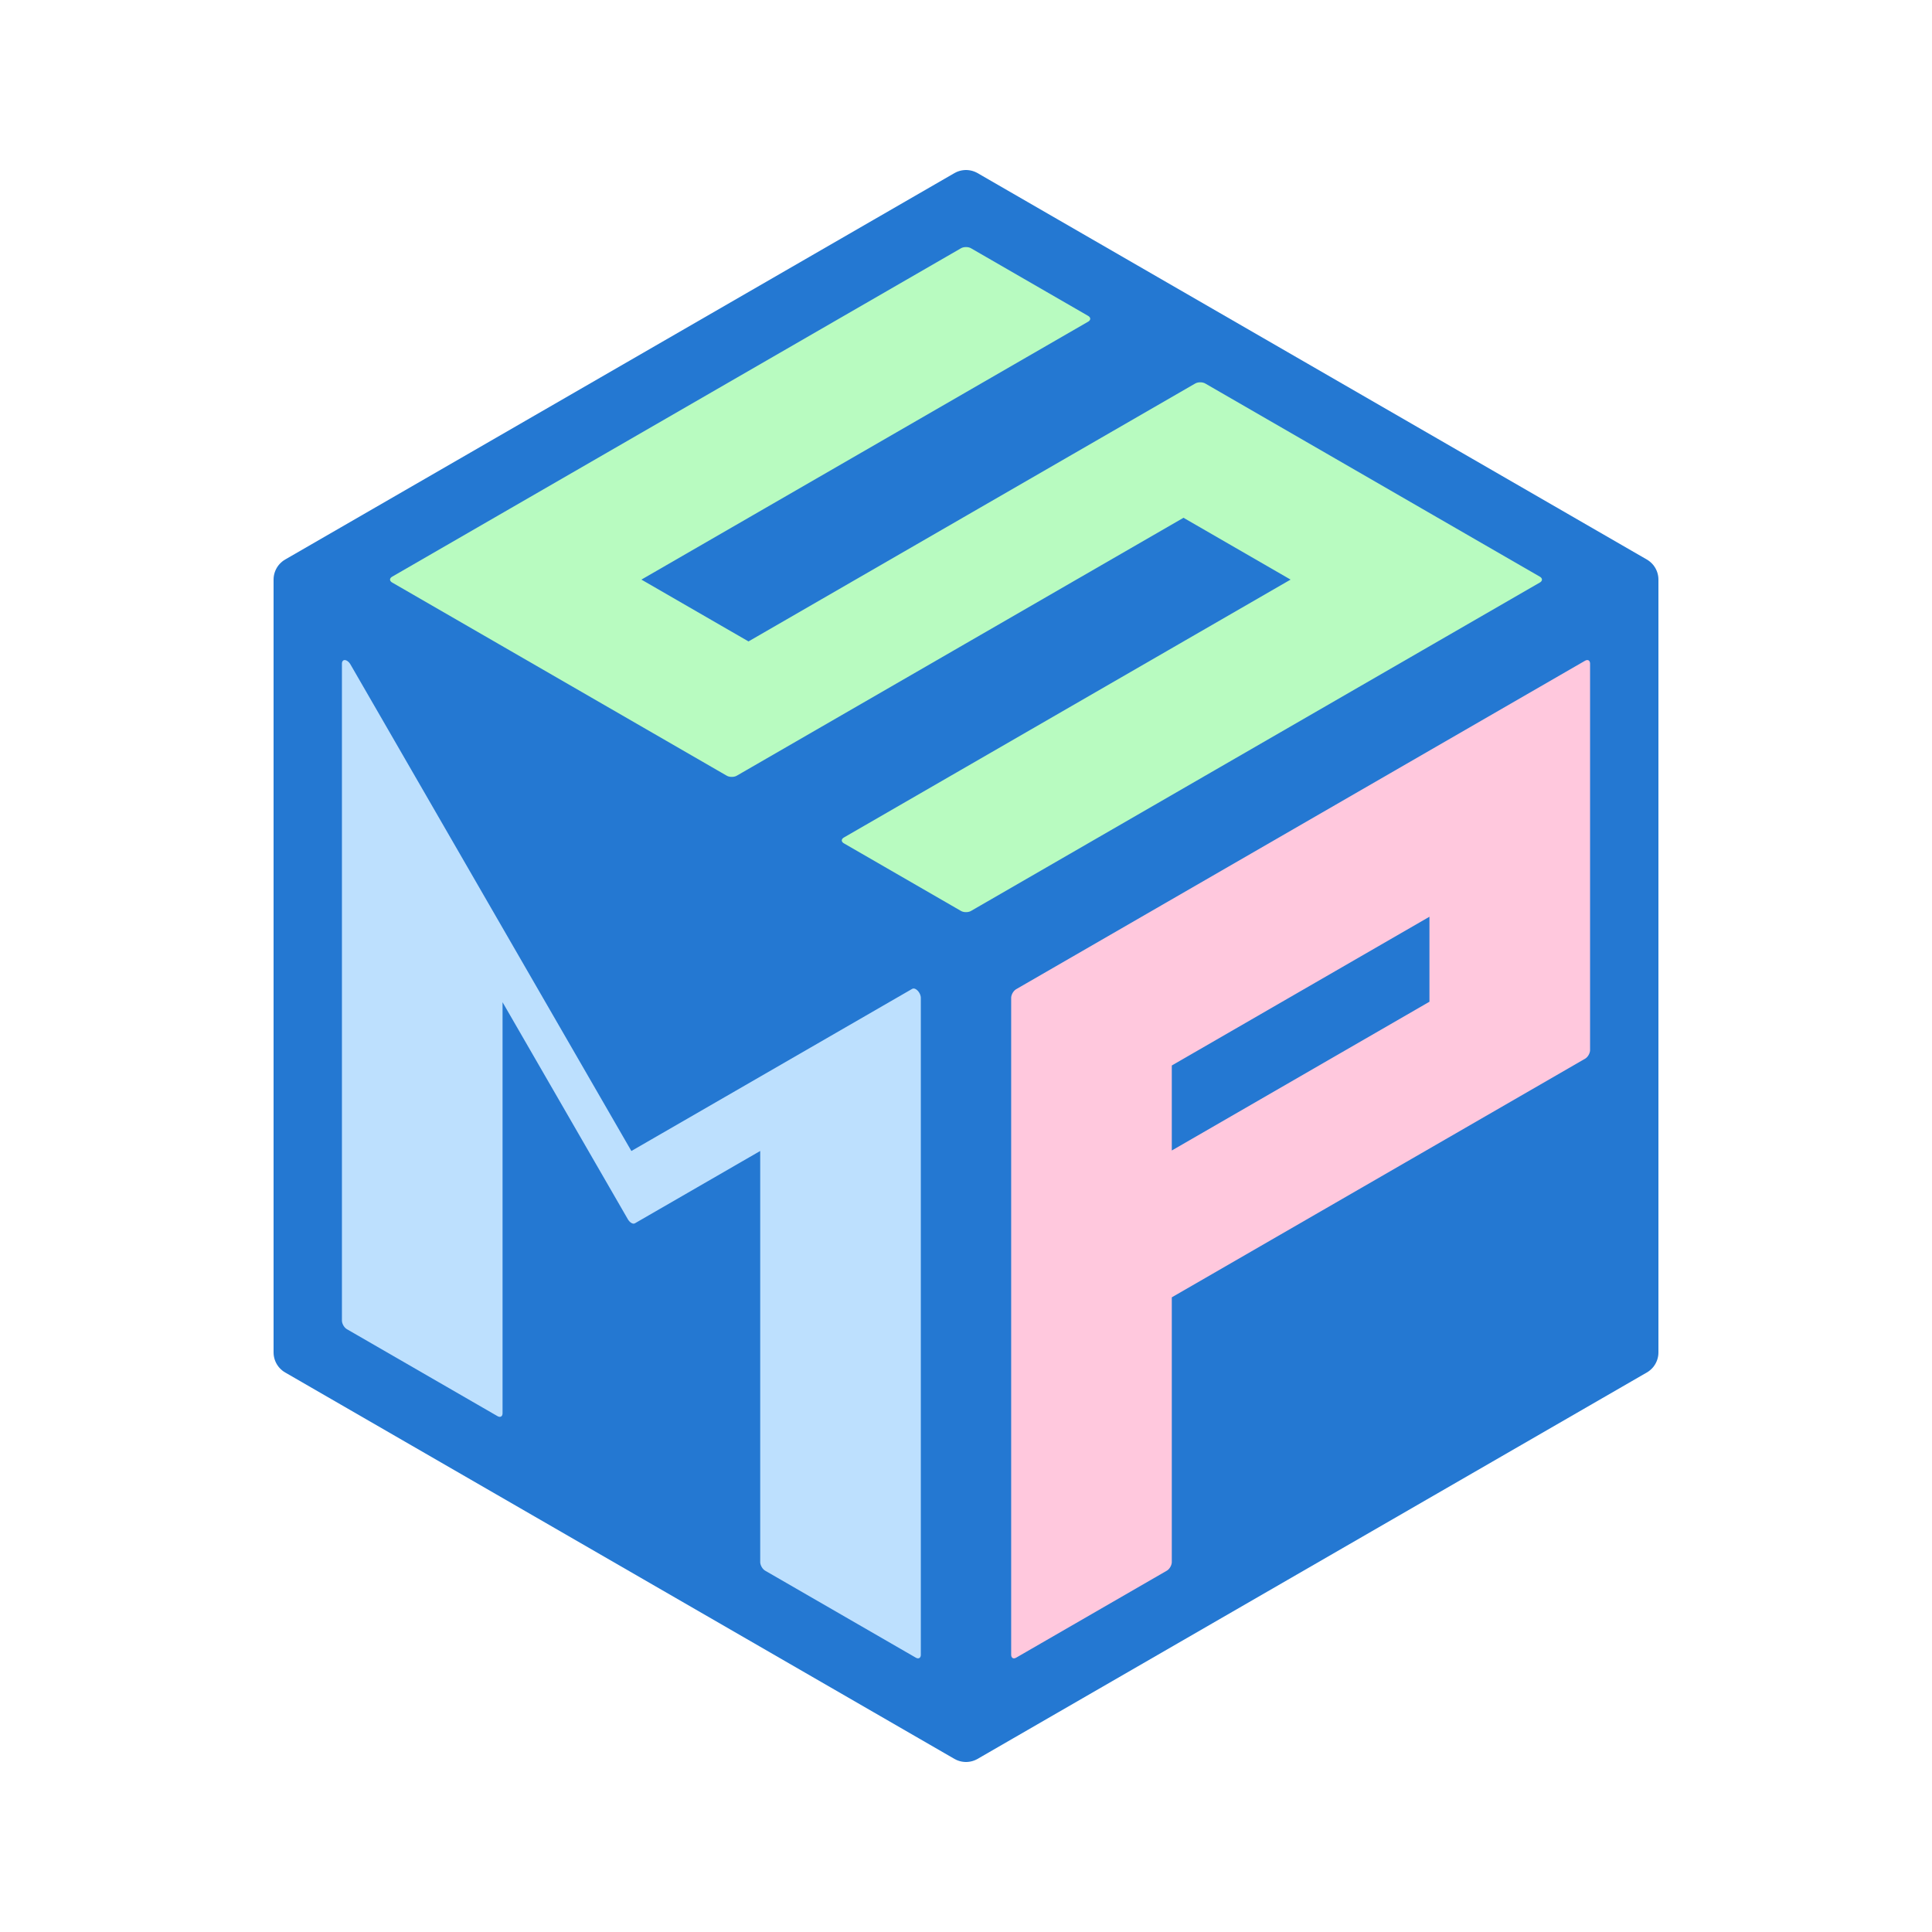
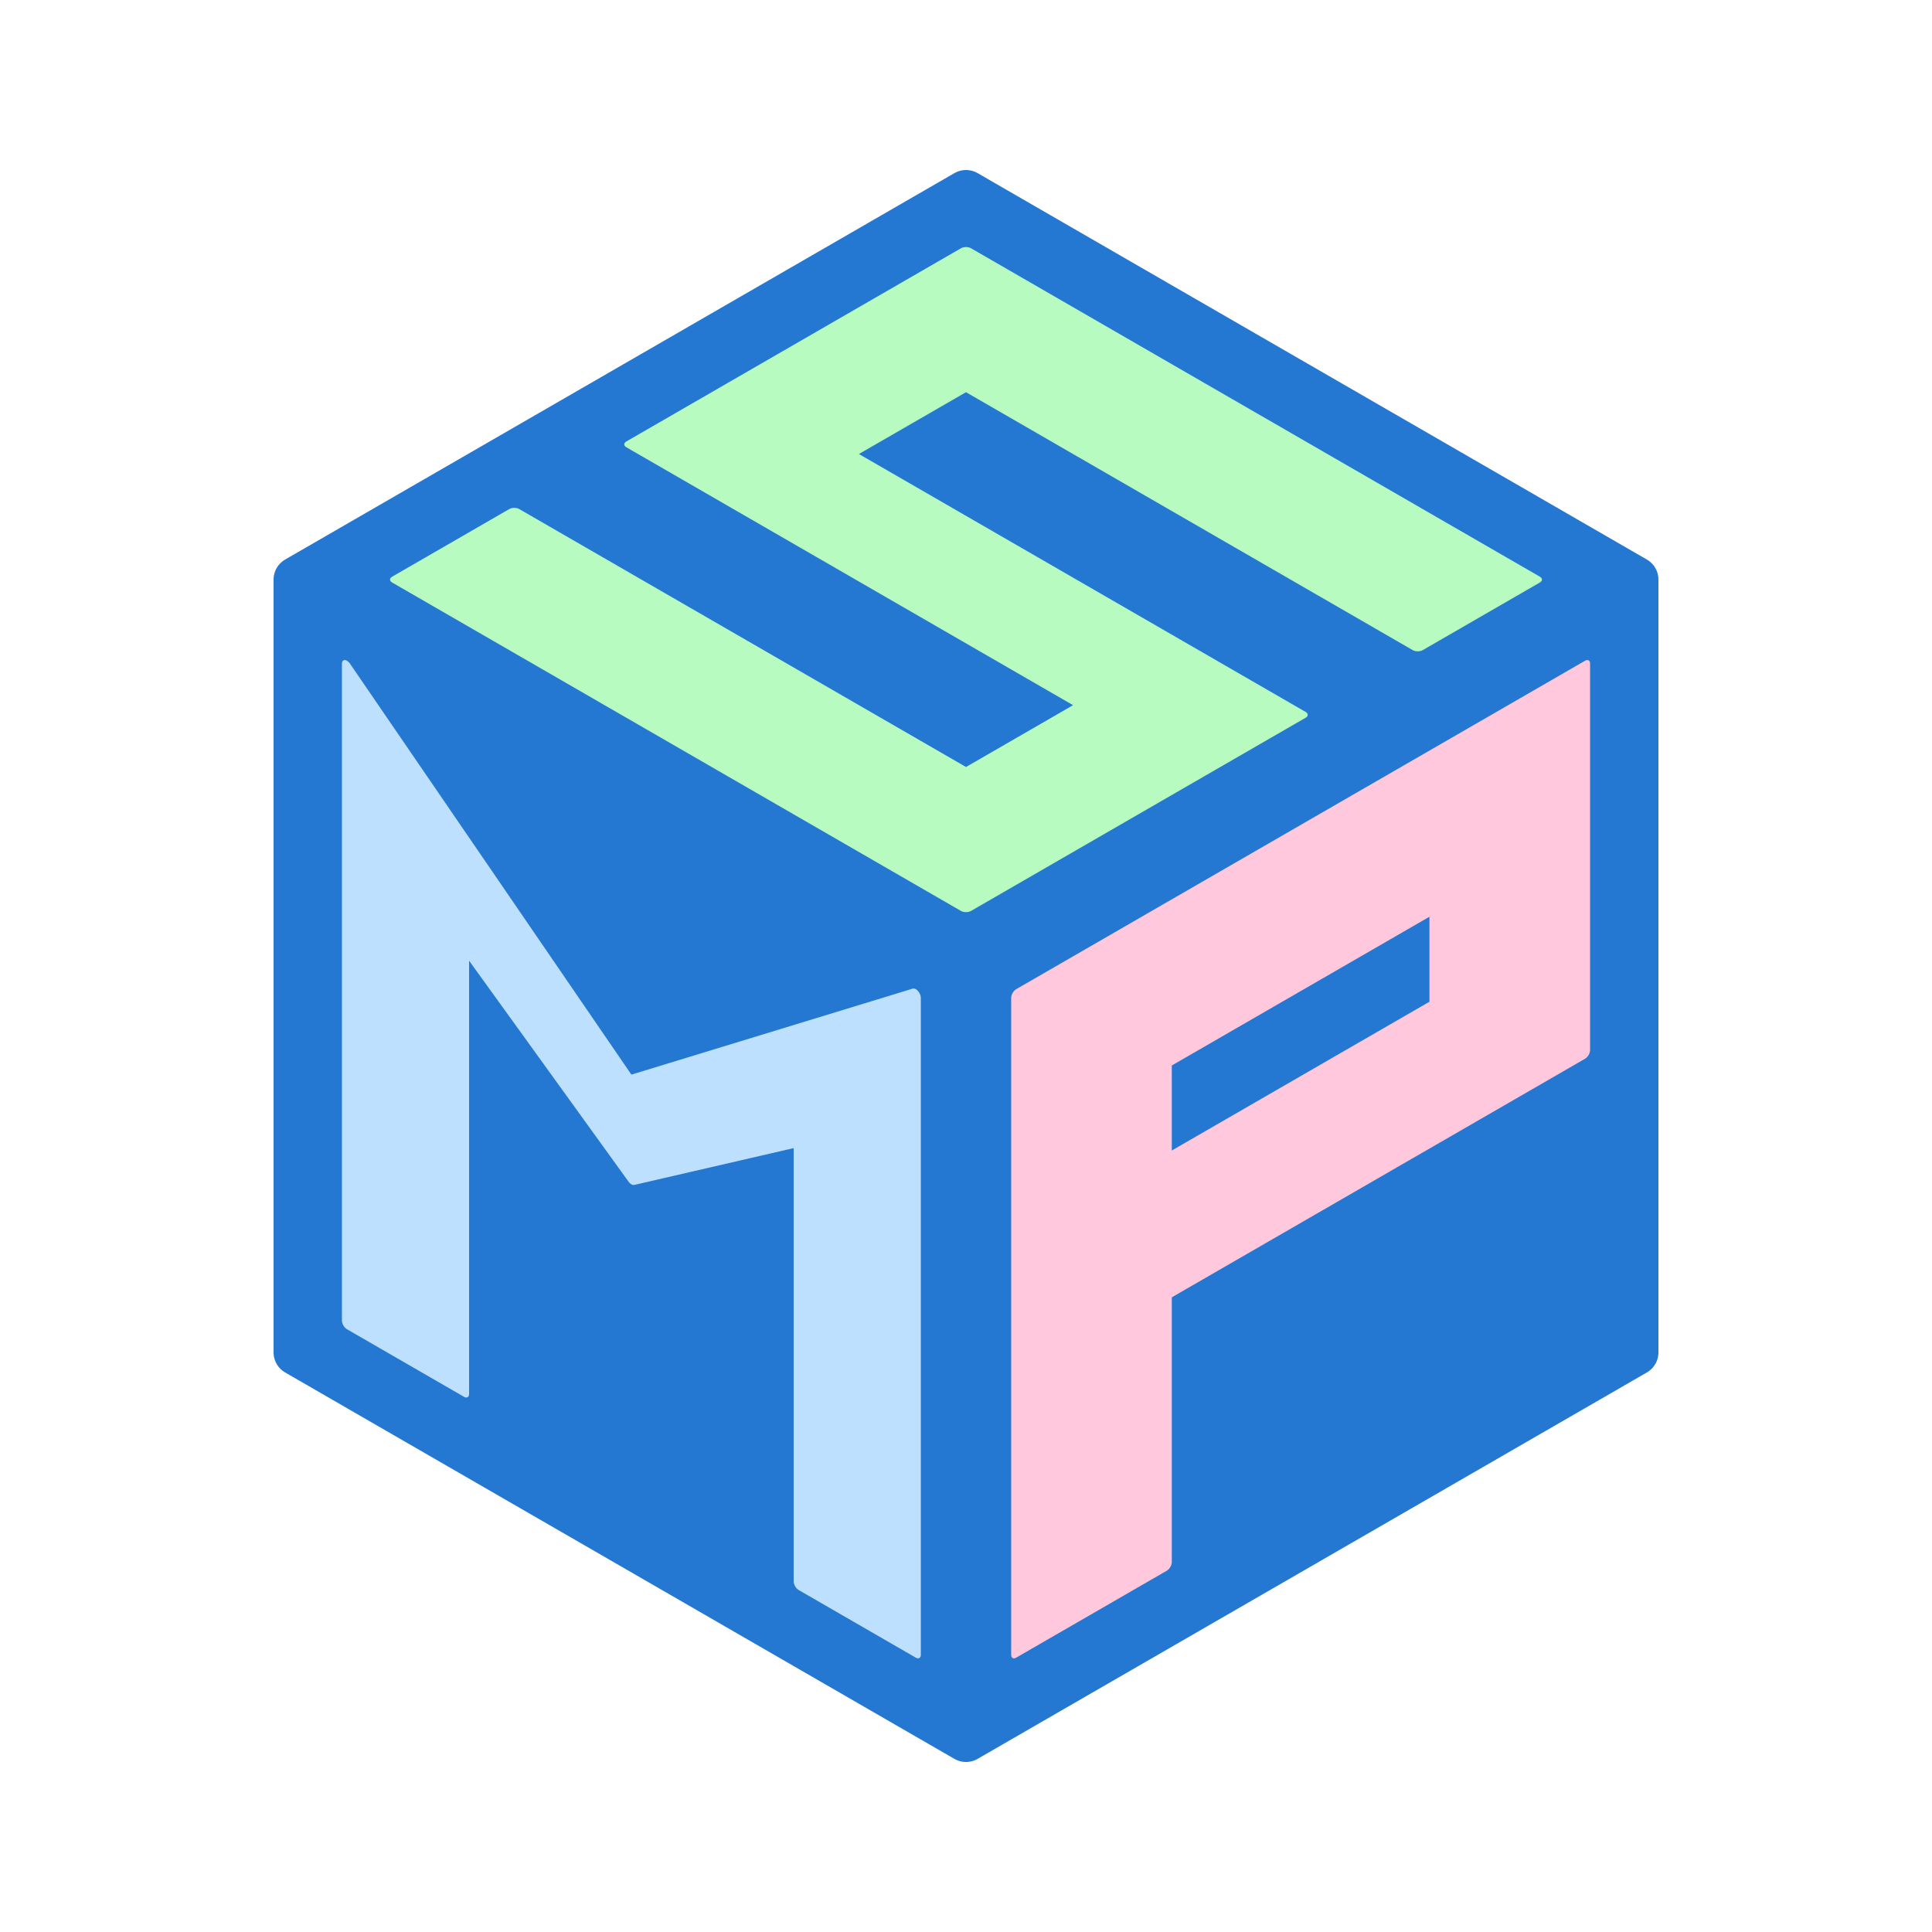
<svg xmlns="http://www.w3.org/2000/svg" viewBox="0 0 500 500" width="100%" height="100%">
  <polygon points="250,50 423.2,150 423.2,350 250,450 76.8,350 76.8,150" fill="#2478D2" stroke="#2478D2" stroke-width="12" stroke-linejoin="round" />
  <g transform="matrix(0.866, -0.5, 0.866, 0.5, 76.8, 150)">
-     <path d="M 15 15 L 185 15 L 185 50 L 50 50 L 50 85 L 185 85 L 185 185 L 15 185 L 15 150 L 150 150 L 150 115 L 15 115 Z" fill="#B8FBC0" stroke="#B8FBC0" stroke-width="3" stroke-linejoin="round" />
+     <path d="M 15 15 L 50 15 L 50 150 L 85 150 L 85 15 L 185 15 L 185 185 L 150 185 L 150 50 L 115 50 L 115 185 L 15 185 Z" fill="#B8FBC0" stroke="#B8FBC0" stroke-width="3" stroke-linejoin="round" />
  </g>
  <g transform="matrix(0.866, 0.5, 0, 1, 76.8, 150)">
-     <path d="M 15 185 L 15 15 L 100 100 L 185 15 L 185 185 L 140 185 L 140 75 L 100 115 L 60 75 L 60 185 Z" fill="#BDE0FE" stroke="#BDE0FE" stroke-width="3" stroke-linejoin="round" />
+     <path d="M 15 185 L 15 15 L 100 80 L 185 15 L 185 185 L 150 185 L 150 70 L 100 105 L 50 70 L 50 185 Z" fill="#BDE0FE" stroke="#BDE0FE" stroke-width="3" stroke-linejoin="round" />
  </g>
  <g transform="matrix(0.866, -0.5, 0, 1, 250, 250)">
    <path d="M 15 185 L 15 15 L 185 15 L 185 115 L 60 115 L 60 185 Z M 60 55 L 60 80 L 140 80 L 140 55 Z" fill="#FFC8DD" stroke="#FFC8DD" stroke-width="3" stroke-linejoin="round" fill-rule="evenodd" />
  </g>
</svg>
